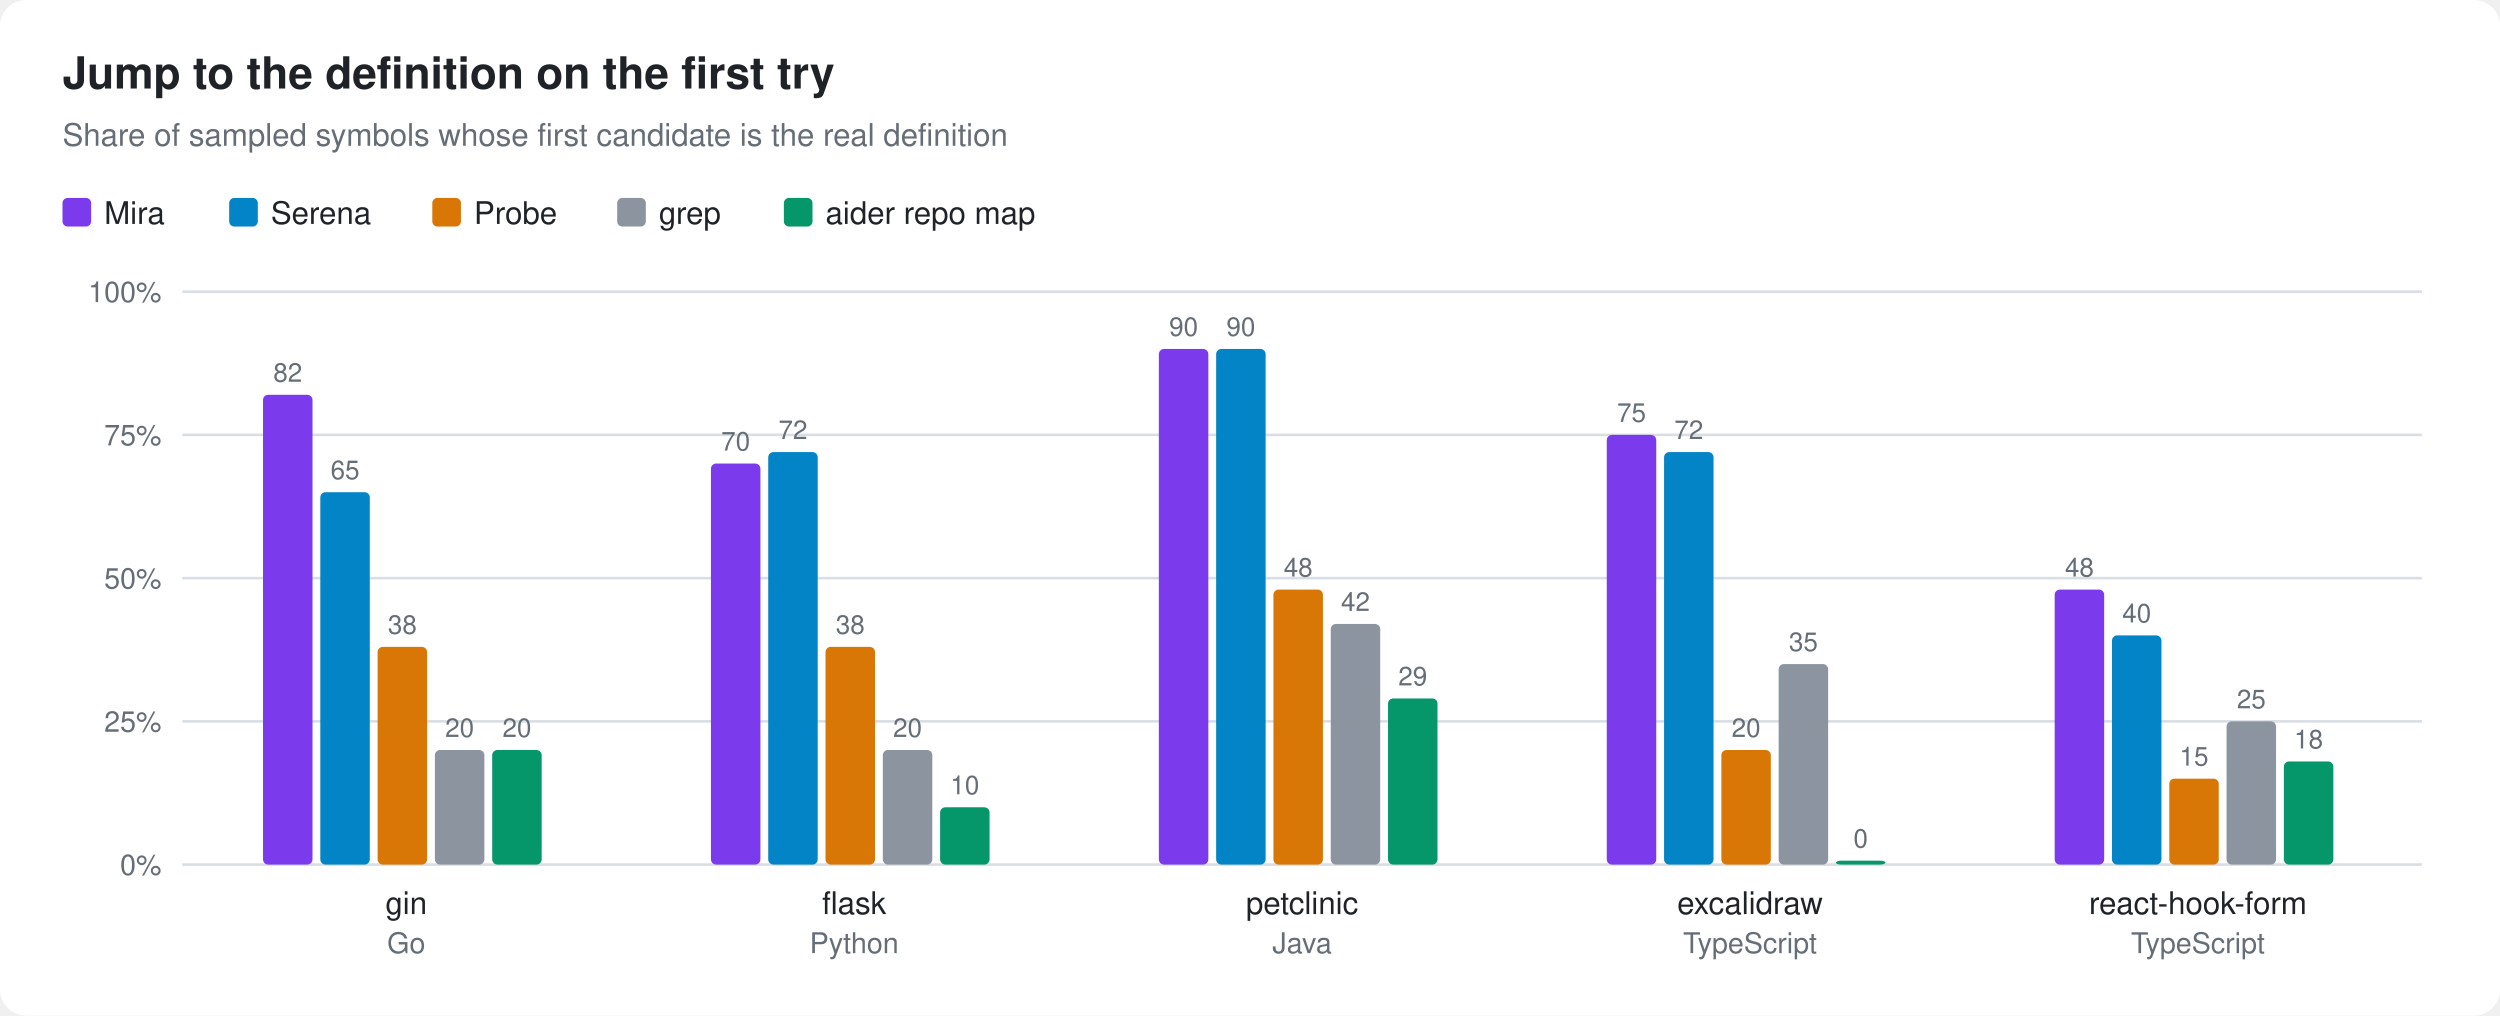
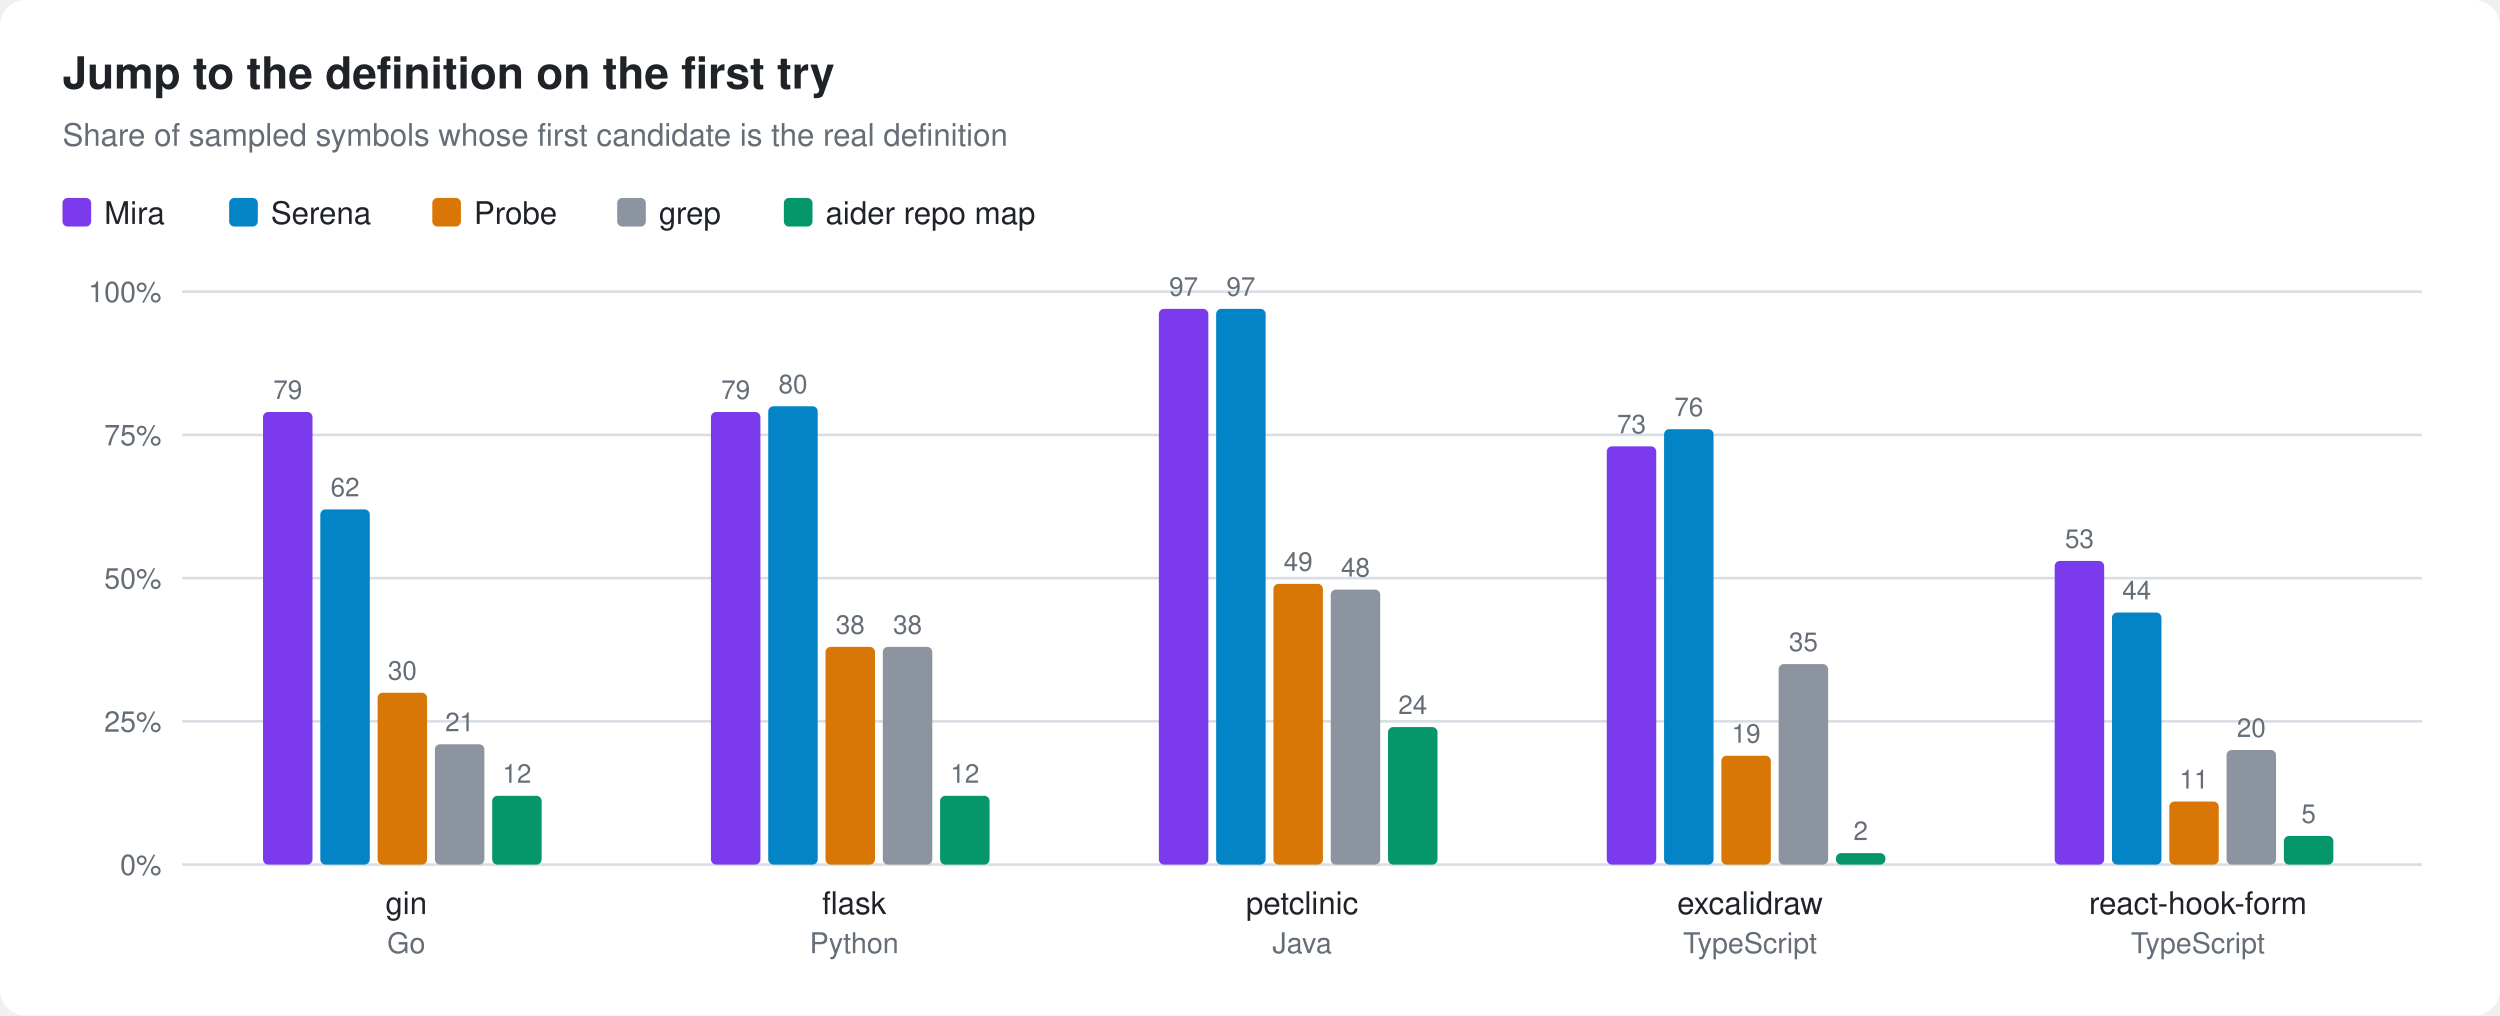
<svg xmlns="http://www.w3.org/2000/svg" width="960" height="390" viewBox="0 0 960 390" role="img" aria-label="Jump to the definition on the first try">
  <rect width="960" height="390" rx="10" fill="#ffffff" />
  <g font-family="-apple-system, BlinkMacSystemFont, 'Segoe UI', Helvetica, Arial, sans-serif">
    <text x="24" y="34" font-size="17" font-weight="600" fill="#1f2328">Jump to the definition on the first try</text>
    <text x="24" y="56" font-size="12" fill="#656d76">Share of sampled symbols whose first candidate is the real definition</text>
    <rect x="24" y="76" width="11" height="11" rx="2" fill="#7c3aed" />
    <text x="40" y="86" font-size="12" fill="#1f2328">Mira</text>
    <rect x="88" y="76" width="11" height="11" rx="2" fill="#0284c7" />
    <text x="104" y="86" font-size="12" fill="#1f2328">Serena</text>
    <rect x="166" y="76" width="11" height="11" rx="2" fill="#d97706" />
    <text x="182" y="86" font-size="12" fill="#1f2328">Probe</text>
    <rect x="237" y="76" width="11" height="11" rx="2" fill="#8c959f" />
    <text x="253" y="86" font-size="12" fill="#1f2328">grep</text>
    <rect x="301" y="76" width="11" height="11" rx="2" fill="#059669" />
    <text x="317" y="86" font-size="12" fill="#1f2328">aider repo map</text>
    <line x1="70" y1="332.0" x2="930" y2="332.0" stroke="#d8dee4" />
    <text x="62" y="336.0" font-size="11" text-anchor="end" fill="#656d76">0%</text>
    <line x1="70" y1="277.0" x2="930" y2="277.0" stroke="#d8dee4" />
    <text x="62" y="281.0" font-size="11" text-anchor="end" fill="#656d76">25%</text>
    <line x1="70" y1="222.0" x2="930" y2="222.0" stroke="#d8dee4" />
    <text x="62" y="226.0" font-size="11" text-anchor="end" fill="#656d76">50%</text>
    <line x1="70" y1="167.0" x2="930" y2="167.0" stroke="#d8dee4" />
    <text x="62" y="171.0" font-size="11" text-anchor="end" fill="#656d76">75%</text>
    <line x1="70" y1="112.0" x2="930" y2="112.0" stroke="#d8dee4" />
    <text x="62" y="116.0" font-size="11" text-anchor="end" fill="#656d76">100%</text>
-     <rect x="101.0" y="151.6" width="19.0" height="180.4" rx="2" fill="#7c3aed" />
-     <text x="110.5" y="146.6" font-size="10" text-anchor="middle" fill="#656d76">82</text>
-     <rect x="123.0" y="189.0" width="19.0" height="143.0" rx="2" fill="#0284c7" />
-     <text x="132.5" y="184.0" font-size="10" text-anchor="middle" fill="#656d76">65</text>
-     <rect x="145.0" y="248.4" width="19.0" height="83.6" rx="2" fill="#d97706" />
-     <text x="154.5" y="243.4" font-size="10" text-anchor="middle" fill="#656d76">38</text>
-     <rect x="167.0" y="288.0" width="19.0" height="44.0" rx="2" fill="#8c959f" />
-     <text x="176.5" y="283.0" font-size="10" text-anchor="middle" fill="#656d76">20</text>
-     <rect x="189.0" y="288.0" width="19.0" height="44.0" rx="2" fill="#059669" />
-     <text x="198.5" y="283.0" font-size="10" text-anchor="middle" fill="#656d76">20</text>
+     <rect x="101.0" y="158.2" width="19.0" height="173.8" rx="2" fill="#7c3aed" />
+     <text x="110.5" y="153.2" font-size="10" text-anchor="middle" fill="#656d76">79</text>
+     <rect x="123.0" y="195.6" width="19.0" height="136.4" rx="2" fill="#0284c7" />
+     <text x="132.5" y="190.6" font-size="10" text-anchor="middle" fill="#656d76">62</text>
+     <rect x="145.0" y="266.0" width="19.0" height="66.0" rx="2" fill="#d97706" />
+     <text x="154.5" y="261.0" font-size="10" text-anchor="middle" fill="#656d76">30</text>
+     <rect x="167.0" y="285.8" width="19.0" height="46.2" rx="2" fill="#8c959f" />
+     <text x="176.5" y="280.8" font-size="10" text-anchor="middle" fill="#656d76">21</text>
+     <rect x="189.0" y="305.6" width="19.0" height="26.4" rx="2" fill="#059669" />
+     <text x="198.5" y="300.6" font-size="10" text-anchor="middle" fill="#656d76">12</text>
    <text x="156.0" y="351.0" font-size="12" text-anchor="middle" fill="#1f2328">gin</text>
    <text x="156.0" y="366.0" font-size="11" text-anchor="middle" fill="#656d76">Go</text>
-     <rect x="273.0" y="178.0" width="19.0" height="154.0" rx="2" fill="#7c3aed" />
-     <text x="282.5" y="173.0" font-size="10" text-anchor="middle" fill="#656d76">70</text>
-     <rect x="295.0" y="173.6" width="19.0" height="158.4" rx="2" fill="#0284c7" />
-     <text x="304.5" y="168.6" font-size="10" text-anchor="middle" fill="#656d76">72</text>
+     <rect x="273.0" y="158.2" width="19.0" height="173.8" rx="2" fill="#7c3aed" />
+     <text x="282.5" y="153.2" font-size="10" text-anchor="middle" fill="#656d76">79</text>
+     <rect x="295.0" y="156.0" width="19.0" height="176.0" rx="2" fill="#0284c7" />
+     <text x="304.5" y="151.0" font-size="10" text-anchor="middle" fill="#656d76">80</text>
    <rect x="317.0" y="248.4" width="19.0" height="83.6" rx="2" fill="#d97706" />
    <text x="326.5" y="243.4" font-size="10" text-anchor="middle" fill="#656d76">38</text>
-     <rect x="339.0" y="288.0" width="19.0" height="44.0" rx="2" fill="#8c959f" />
-     <text x="348.5" y="283.0" font-size="10" text-anchor="middle" fill="#656d76">20</text>
-     <rect x="361.0" y="310.0" width="19.0" height="22.0" rx="2" fill="#059669" />
-     <text x="370.5" y="305.0" font-size="10" text-anchor="middle" fill="#656d76">10</text>
+     <rect x="339.0" y="248.4" width="19.0" height="83.6" rx="2" fill="#8c959f" />
+     <text x="348.5" y="243.4" font-size="10" text-anchor="middle" fill="#656d76">38</text>
+     <rect x="361.0" y="305.6" width="19.0" height="26.4" rx="2" fill="#059669" />
+     <text x="370.5" y="300.6" font-size="10" text-anchor="middle" fill="#656d76">12</text>
    <text x="328.0" y="351.0" font-size="12" text-anchor="middle" fill="#1f2328">flask</text>
    <text x="328.0" y="366.0" font-size="11" text-anchor="middle" fill="#656d76">Python</text>
-     <rect x="445.0" y="134.0" width="19.0" height="198.0" rx="2" fill="#7c3aed" />
-     <text x="454.5" y="129.0" font-size="10" text-anchor="middle" fill="#656d76">90</text>
-     <rect x="467.0" y="134.0" width="19.0" height="198.0" rx="2" fill="#0284c7" />
-     <text x="476.5" y="129.0" font-size="10" text-anchor="middle" fill="#656d76">90</text>
-     <rect x="489.0" y="226.4" width="19.0" height="105.6" rx="2" fill="#d97706" />
-     <text x="498.5" y="221.4" font-size="10" text-anchor="middle" fill="#656d76">48</text>
-     <rect x="511.0" y="239.6" width="19.0" height="92.4" rx="2" fill="#8c959f" />
-     <text x="520.5" y="234.6" font-size="10" text-anchor="middle" fill="#656d76">42</text>
-     <rect x="533.0" y="268.2" width="19.0" height="63.8" rx="2" fill="#059669" />
-     <text x="542.5" y="263.2" font-size="10" text-anchor="middle" fill="#656d76">29</text>
+     <rect x="445.0" y="118.6" width="19.0" height="213.4" rx="2" fill="#7c3aed" />
+     <text x="454.5" y="113.6" font-size="10" text-anchor="middle" fill="#656d76">97</text>
+     <rect x="467.0" y="118.6" width="19.0" height="213.4" rx="2" fill="#0284c7" />
+     <text x="476.5" y="113.6" font-size="10" text-anchor="middle" fill="#656d76">97</text>
+     <rect x="489.0" y="224.2" width="19.0" height="107.8" rx="2" fill="#d97706" />
+     <text x="498.5" y="219.2" font-size="10" text-anchor="middle" fill="#656d76">49</text>
+     <rect x="511.0" y="226.4" width="19.0" height="105.6" rx="2" fill="#8c959f" />
+     <text x="520.5" y="221.4" font-size="10" text-anchor="middle" fill="#656d76">48</text>
+     <rect x="533.0" y="279.2" width="19.0" height="52.8" rx="2" fill="#059669" />
+     <text x="542.5" y="274.2" font-size="10" text-anchor="middle" fill="#656d76">24</text>
    <text x="500.0" y="351.0" font-size="12" text-anchor="middle" fill="#1f2328">petclinic</text>
    <text x="500.0" y="366.0" font-size="11" text-anchor="middle" fill="#656d76">Java</text>
-     <rect x="617.0" y="167.0" width="19.0" height="165.0" rx="2" fill="#7c3aed" />
-     <text x="626.5" y="162.0" font-size="10" text-anchor="middle" fill="#656d76">75</text>
-     <rect x="639.0" y="173.6" width="19.0" height="158.4" rx="2" fill="#0284c7" />
-     <text x="648.5" y="168.6" font-size="10" text-anchor="middle" fill="#656d76">72</text>
-     <rect x="661.0" y="288.0" width="19.0" height="44.0" rx="2" fill="#d97706" />
-     <text x="670.5" y="283.0" font-size="10" text-anchor="middle" fill="#656d76">20</text>
+     <rect x="617.0" y="171.4" width="19.0" height="160.6" rx="2" fill="#7c3aed" />
+     <text x="626.5" y="166.4" font-size="10" text-anchor="middle" fill="#656d76">73</text>
+     <rect x="639.0" y="164.8" width="19.0" height="167.2" rx="2" fill="#0284c7" />
+     <text x="648.5" y="159.8" font-size="10" text-anchor="middle" fill="#656d76">76</text>
+     <rect x="661.0" y="290.2" width="19.0" height="41.8" rx="2" fill="#d97706" />
+     <text x="670.5" y="285.2" font-size="10" text-anchor="middle" fill="#656d76">19</text>
    <rect x="683.0" y="255.0" width="19.0" height="77.0" rx="2" fill="#8c959f" />
    <text x="692.5" y="250.0" font-size="10" text-anchor="middle" fill="#656d76">35</text>
-     <rect x="705.0" y="330.5" width="19.0" height="1.5" rx="2" fill="#059669" />
-     <text x="714.5" y="325.5" font-size="10" text-anchor="middle" fill="#656d76">0</text>
+     <rect x="705.0" y="327.6" width="19.0" height="4.4" rx="2" fill="#059669" />
+     <text x="714.5" y="322.6" font-size="10" text-anchor="middle" fill="#656d76">2</text>
    <text x="672.0" y="351.0" font-size="12" text-anchor="middle" fill="#1f2328">excalidraw</text>
    <text x="672.0" y="366.0" font-size="11" text-anchor="middle" fill="#656d76">TypeScript</text>
-     <rect x="789.0" y="226.4" width="19.0" height="105.6" rx="2" fill="#7c3aed" />
-     <text x="798.5" y="221.4" font-size="10" text-anchor="middle" fill="#656d76">48</text>
-     <rect x="811.0" y="244.0" width="19.0" height="88.0" rx="2" fill="#0284c7" />
-     <text x="820.5" y="239.0" font-size="10" text-anchor="middle" fill="#656d76">40</text>
-     <rect x="833.0" y="299.0" width="19.0" height="33.0" rx="2" fill="#d97706" />
-     <text x="842.5" y="294.0" font-size="10" text-anchor="middle" fill="#656d76">15</text>
-     <rect x="855.0" y="277.0" width="19.0" height="55.0" rx="2" fill="#8c959f" />
-     <text x="864.5" y="272.0" font-size="10" text-anchor="middle" fill="#656d76">25</text>
-     <rect x="877.0" y="292.4" width="19.0" height="39.6" rx="2" fill="#059669" />
-     <text x="886.5" y="287.4" font-size="10" text-anchor="middle" fill="#656d76">18</text>
+     <rect x="789.0" y="215.4" width="19.0" height="116.6" rx="2" fill="#7c3aed" />
+     <text x="798.5" y="210.4" font-size="10" text-anchor="middle" fill="#656d76">53</text>
+     <rect x="811.0" y="235.2" width="19.0" height="96.8" rx="2" fill="#0284c7" />
+     <text x="820.5" y="230.2" font-size="10" text-anchor="middle" fill="#656d76">44</text>
+     <rect x="833.0" y="307.8" width="19.0" height="24.2" rx="2" fill="#d97706" />
+     <text x="842.5" y="302.8" font-size="10" text-anchor="middle" fill="#656d76">11</text>
+     <rect x="855.0" y="288.0" width="19.0" height="44.0" rx="2" fill="#8c959f" />
+     <text x="864.5" y="283.0" font-size="10" text-anchor="middle" fill="#656d76">20</text>
+     <rect x="877.0" y="321.0" width="19.0" height="11.0" rx="2" fill="#059669" />
+     <text x="886.5" y="316.0" font-size="10" text-anchor="middle" fill="#656d76">5</text>
    <text x="844.0" y="351.0" font-size="12" text-anchor="middle" fill="#1f2328">react-hook-form</text>
    <text x="844.0" y="366.0" font-size="11" text-anchor="middle" fill="#656d76">TypeScript</text>
  </g>
</svg>
